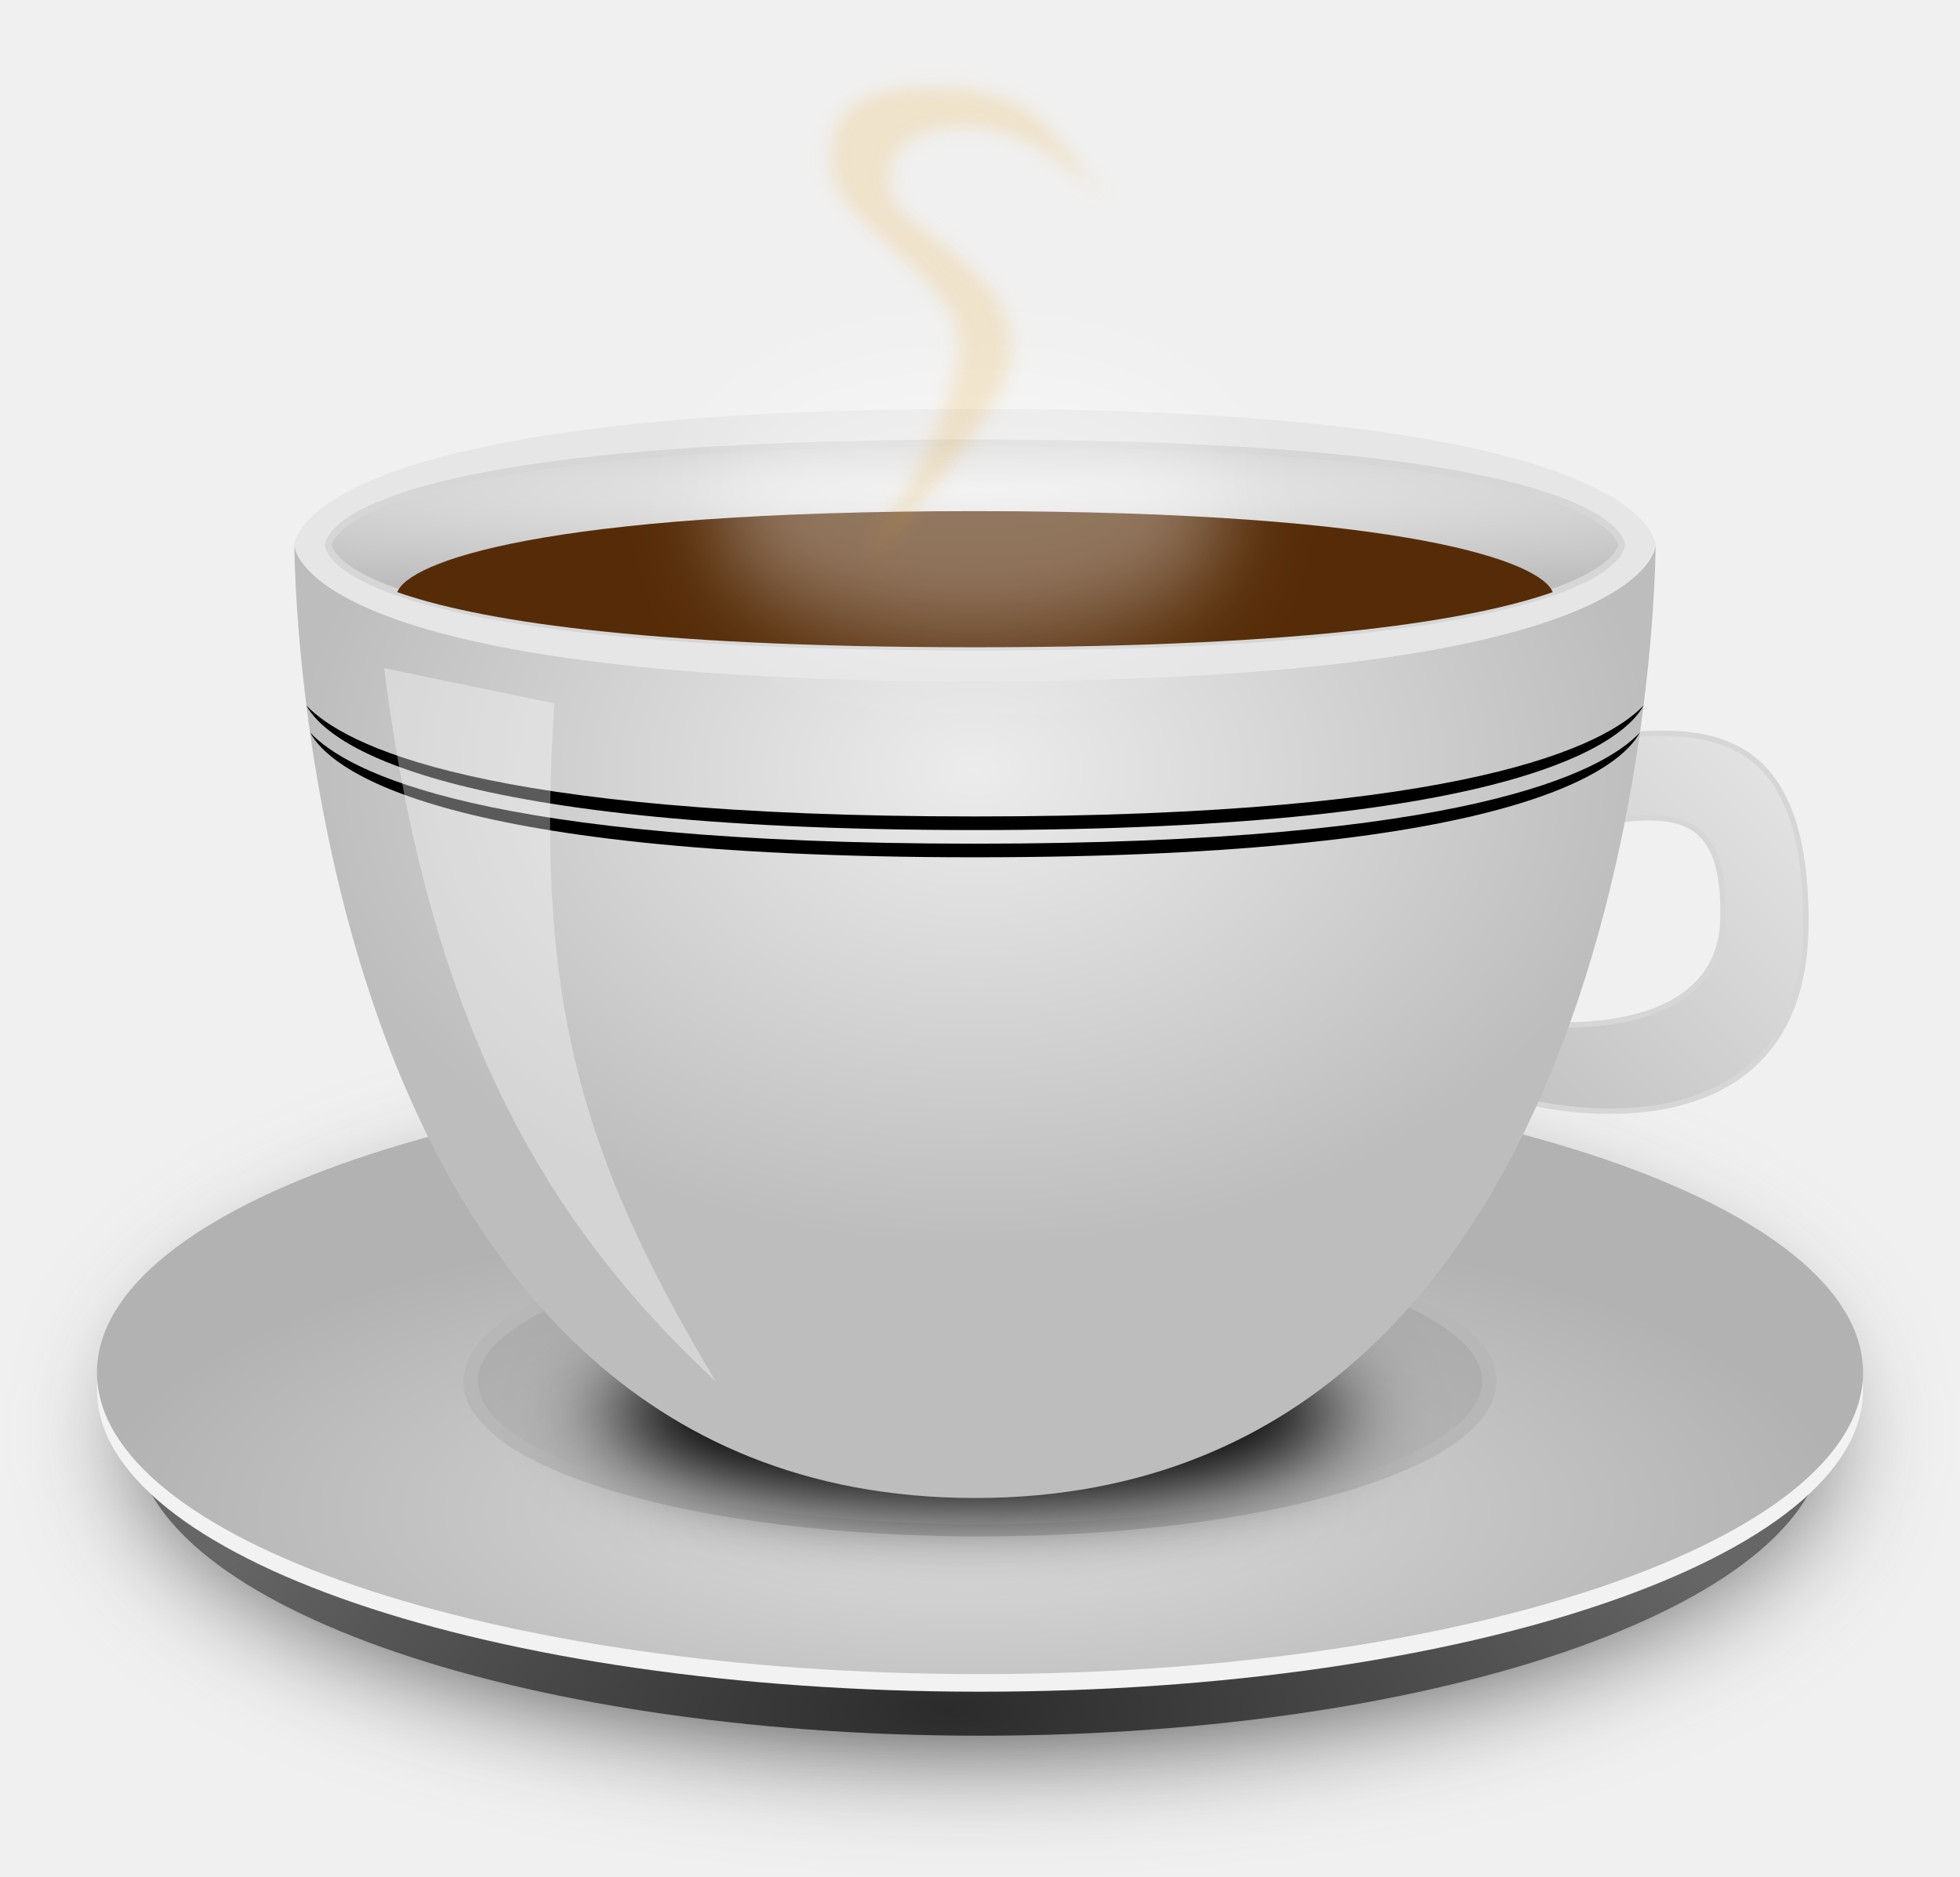
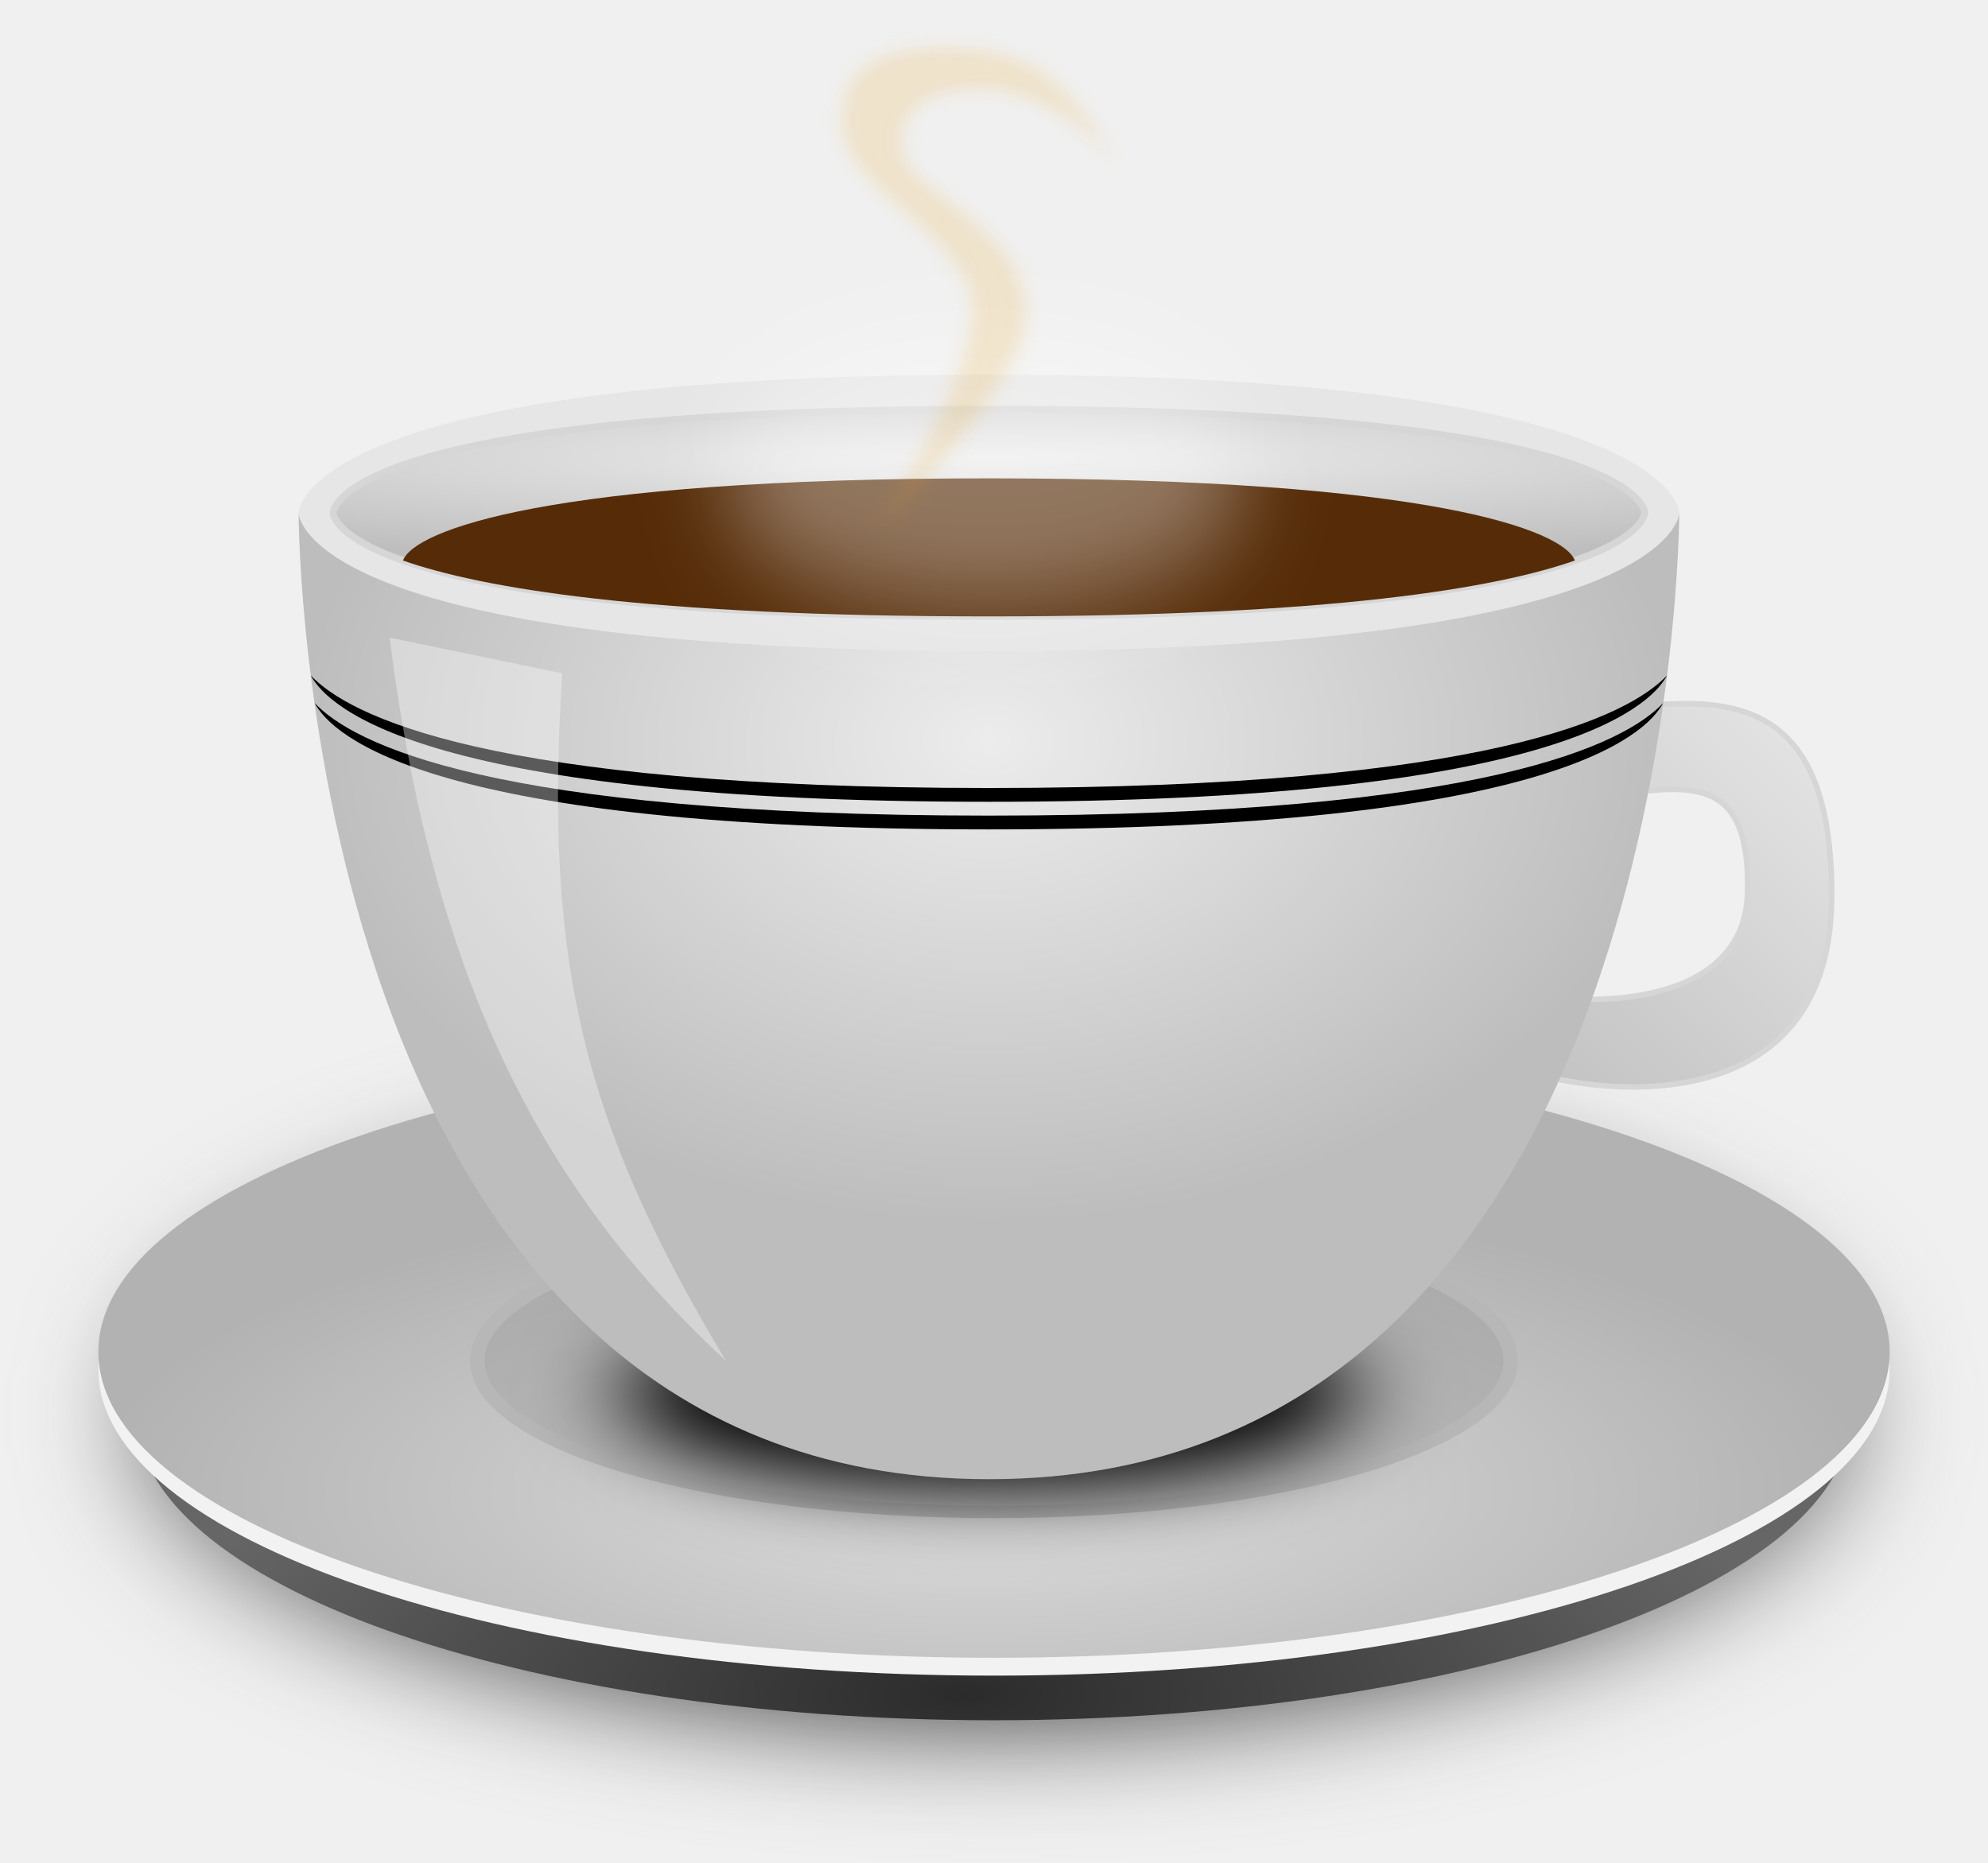
- <svg xmlns="http://www.w3.org/2000/svg" xmlns:xlink="http://www.w3.org/1999/xlink" width="287.966" height="275.668" id="svg2" version="1.1">
+ <svg xmlns="http://www.w3.org/2000/svg" xmlns:xlink="http://www.w3.org/1999/xlink" width="287.966" height="269.872" id="svg2" version="1.1">
  <defs id="defs4">
    <linearGradient id="linearGradient3817">
      <stop style="stop-color:#bdbdbd;stop-opacity:1;" offset="0" id="stop3819" />
      <stop style="stop-color:#ececec;stop-opacity:1;" offset="1" id="stop3821" />
    </linearGradient>
    <linearGradient id="linearGradient3801">
      <stop style="stop-color:#ececec;stop-opacity:1;" offset="0" id="stop3803" />
      <stop style="stop-color:#bdbdbd;stop-opacity:1;" offset="1" id="stop3805" />
    </linearGradient>
    <linearGradient id="linearGradient3791">
      <stop style="stop-color:#ececec;stop-opacity:1;" offset="0" id="stop3793" />
      <stop style="stop-color:#bdbdbd;stop-opacity:1;" offset="1" id="stop3795" />
    </linearGradient>
    <linearGradient id="linearGradient3767">
      <stop style="stop-color:#2b2b2b;stop-opacity:1;" offset="0" id="stop3769" />
      <stop style="stop-color:#666666;stop-opacity:1;" offset="1" id="stop3771" />
    </linearGradient>
    <linearGradient id="linearGradient3755">
      <stop style="stop-color:#dddddd;stop-opacity:1;" offset="0" id="stop3757" />
      <stop style="stop-color:#b2b2b2;stop-opacity:1;" offset="1" id="stop3759" />
    </linearGradient>
-     <filter id="filter3781" x="-0.08" width="1.159" y="-0.233" height="1.466" color-interpolation-filters="sRGB">
+     <filter id="filter3781" x="-0.08" width="1.159" y="-0.233" height="1.466" style="color-interpolation-filters:sRGB">
      <feGaussianBlur stdDeviation="13.323" id="feGaussianBlur3783" />
    </filter>
-     <filter id="filter3842" x="-0.182" width="1.364" y="-0.445" height="1.891" color-interpolation-filters="sRGB">
+     <filter id="filter3842" x="-0.182" width="1.364" y="-0.445" height="1.891" style="color-interpolation-filters:sRGB">
      <feGaussianBlur stdDeviation="4.404" id="feGaussianBlur3844" />
    </filter>
-     <filter id="filter3868" color-interpolation-filters="sRGB">
+     <filter id="filter3868" style="color-interpolation-filters:sRGB">
      <feGaussianBlur stdDeviation="1.865" id="feGaussianBlur3870" />
    </filter>
    <linearGradient xlink:href="#linearGradient3817" id="linearGradient3884" gradientUnits="userSpaceOnUse" x1="343.333" y1="220.759" x2="422.529" y2="140.957" />
-     <radialGradient xlink:href="#linearGradient3791" id="radialGradient3886" gradientUnits="userSpaceOnUse" gradientTransform="matrix(1, 0, 0, 0.7, 0, 57.7087)" cx="280" cy="139.505" fx="280" fy="139.505" r="100" />
-     <radialGradient xlink:href="#linearGradient3801" id="radialGradient3888" gradientUnits="userSpaceOnUse" gradientTransform="matrix(1.83246, 2.65218e-08, 0, 0.162304, -233.089, 102.502)" cx="280" cy="73.072" fx="280" fy="73.072" r="95.5" />
-     <radialGradient xlink:href="#linearGradient3767" id="radialGradient3910" gradientUnits="userSpaceOnUse" gradientTransform="matrix(1, 0, 0, 0.341637, 0, 263.019)" cx="392.143" cy="583.493" fx="392.143" fy="583.493" r="200.714" />
-     <radialGradient xlink:href="#linearGradient3767" id="radialGradient3918" gradientUnits="userSpaceOnUse" gradientTransform="matrix(1, 0, 0, 0.341637, 0, 263.019)" cx="392.143" cy="583.493" fx="392.143" fy="583.493" r="200.714" />
-     <radialGradient xlink:href="#linearGradient3755" id="radialGradient3920" gradientUnits="userSpaceOnUse" gradientTransform="matrix(1, 0, 0, 0.341637, 0, 263.019)" cx="396.429" cy="491.499" fx="396.429" fy="491.499" r="200.714" />
-     <filter id="filter3939" x="-0.162" width="1.325" y="-0.475" height="1.951" color-interpolation-filters="sRGB">
+     <radialGradient xlink:href="#linearGradient3791" id="radialGradient3886" gradientUnits="userSpaceOnUse" gradientTransform="matrix(1,0,0,0.7,0,57.7087)" cx="280" cy="139.505" fx="280" fy="139.505" r="100" />
+     <radialGradient xlink:href="#linearGradient3801" id="radialGradient3888" gradientUnits="userSpaceOnUse" gradientTransform="matrix(1.83246,2.65218e-8,0,0.162304,-233.089,102.502)" cx="280" cy="73.072" fx="280" fy="73.072" r="95.5" />
+     <radialGradient xlink:href="#linearGradient3767" id="radialGradient3910" gradientUnits="userSpaceOnUse" gradientTransform="matrix(1,0,0,0.341637,0,263.019)" cx="392.143" cy="583.493" fx="392.143" fy="583.493" r="200.714" />
+     <radialGradient xlink:href="#linearGradient3767" id="radialGradient3918" gradientUnits="userSpaceOnUse" gradientTransform="matrix(1,0,0,0.341637,0,263.019)" cx="392.143" cy="583.493" fx="392.143" fy="583.493" r="200.714" />
+     <radialGradient xlink:href="#linearGradient3755" id="radialGradient3920" gradientUnits="userSpaceOnUse" gradientTransform="matrix(1,0,0,0.341637,0,263.019)" cx="396.429" cy="491.499" fx="396.429" fy="491.499" r="200.714" />
+     <filter id="filter3939" x="-0.162" width="1.325" y="-0.475" height="1.951" style="color-interpolation-filters:sRGB">
      <feGaussianBlur stdDeviation="27.158" id="feGaussianBlur3941" />
    </filter>
-     <radialGradient xlink:href="#linearGradient3801" id="radialGradient3950" gradientUnits="userSpaceOnUse" gradientTransform="matrix(1.83246, 2.65218e-08, 0, 0.162304, -125.31, 250.603)" cx="280" cy="73.072" fx="280" fy="73.072" r="95.5" />
-     <radialGradient xlink:href="#linearGradient3791" id="radialGradient3953" gradientUnits="userSpaceOnUse" gradientTransform="matrix(1, 0, 0, 0.7, 107.779, 205.809)" cx="280" cy="139.505" fx="280" fy="139.505" r="100" />
-     <linearGradient xlink:href="#linearGradient3817" id="linearGradient3957" gradientUnits="userSpaceOnUse" x1="343.333" y1="220.759" x2="422.529" y2="140.957" gradientTransform="matrix(0.800412, 0, 0, 0.800412, 185.295, 183.555)" />
-     <linearGradient xlink:href="#linearGradient3817" id="linearGradient3971" gradientUnits="userSpaceOnUse" gradientTransform="matrix(0.800412, 0, 0, 0.800412, 185.295, 183.555)" x1="343.333" y1="220.759" x2="422.529" y2="140.957" />
-     <radialGradient xlink:href="#linearGradient3791" id="radialGradient3973" gradientUnits="userSpaceOnUse" gradientTransform="matrix(1, 0, 0, 0.7, 107.779, 205.809)" cx="280" cy="139.505" fx="280" fy="139.505" r="100" />
-     <radialGradient xlink:href="#linearGradient3801" id="radialGradient3975" gradientUnits="userSpaceOnUse" gradientTransform="matrix(1.83246, 2.65218e-08, 0, 0.162304, -125.31, 250.603)" cx="280" cy="73.072" fx="280" fy="73.072" r="95.5" />
-     <radialGradient xlink:href="#linearGradient3767" id="radialGradient3997" gradientUnits="userSpaceOnUse" gradientTransform="matrix(1, 0, 0, 0.341637, 0, 263.019)" cx="392.143" cy="583.493" fx="392.143" fy="583.493" r="200.714" />
-     <radialGradient xlink:href="#linearGradient3767" id="radialGradient3999" gradientUnits="userSpaceOnUse" gradientTransform="matrix(1, 0, 0, 0.341637, 0, 263.019)" cx="392.143" cy="583.493" fx="392.143" fy="583.493" r="200.714" />
-     <radialGradient xlink:href="#linearGradient3755" id="radialGradient4001" gradientUnits="userSpaceOnUse" gradientTransform="matrix(1, 0, 0, 0.341637, 0, 263.019)" cx="396.429" cy="491.499" fx="396.429" fy="491.499" r="200.714" />
-     <linearGradient xlink:href="#linearGradient3817" id="linearGradient4003" gradientUnits="userSpaceOnUse" gradientTransform="matrix(0.800412, 0, 0, 0.800412, 185.295, 183.555)" x1="343.333" y1="220.759" x2="422.529" y2="140.957" />
-     <radialGradient xlink:href="#linearGradient3791" id="radialGradient4005" gradientUnits="userSpaceOnUse" gradientTransform="matrix(1, 0, 0, 0.7, 107.779, 205.809)" cx="280" cy="139.505" fx="280" fy="139.505" r="100" />
-     <radialGradient xlink:href="#linearGradient3801" id="radialGradient4007" gradientUnits="userSpaceOnUse" gradientTransform="matrix(1.83246, 2.65218e-08, 0, 0.162304, -125.31, 250.603)" cx="280" cy="73.072" fx="280" fy="73.072" r="95.5" />
-     <linearGradient xlink:href="#linearGradient3817" id="linearGradient3061" gradientUnits="userSpaceOnUse" gradientTransform="matrix(0.800412, 0, 0, 0.800412, 185.295, 183.555)" x1="343.333" y1="220.759" x2="422.529" y2="140.957" />
-     <radialGradient xlink:href="#linearGradient3791" id="radialGradient3063" gradientUnits="userSpaceOnUse" gradientTransform="matrix(1, 0, 0, 0.7, 107.779, 205.809)" cx="280" cy="139.505" fx="280" fy="139.505" r="100" />
-     <radialGradient xlink:href="#linearGradient3801" id="radialGradient3065" gradientUnits="userSpaceOnUse" gradientTransform="matrix(1.83246, 2.65218e-08, 0, 0.162304, -125.31, 250.603)" cx="280" cy="73.072" fx="280" fy="73.072" r="95.5" />
-     <radialGradient xlink:href="#linearGradient3801" id="radialGradient3074" gradientUnits="userSpaceOnUse" gradientTransform="matrix(1.83246, 2.65218e-08, 0, 0.162304, -123.31, 250.603)" cx="280" cy="73.072" fx="280" fy="73.072" r="95.5" />
-     <radialGradient xlink:href="#linearGradient3791" id="radialGradient3077" gradientUnits="userSpaceOnUse" gradientTransform="matrix(1, 0, 0, 0.7, 109.779, 205.809)" cx="280" cy="139.505" fx="280" fy="139.505" r="100" />
-     <linearGradient xlink:href="#linearGradient3817" id="linearGradient3081" gradientUnits="userSpaceOnUse" gradientTransform="matrix(0.800412, 0, 0, 0.800412, 187.295, 183.555)" x1="343.333" y1="220.759" x2="422.529" y2="140.957" />
-     <radialGradient xlink:href="#linearGradient3767" id="radialGradient3083" gradientUnits="userSpaceOnUse" gradientTransform="matrix(1, 0, 0, 0.341637, 0, 263.019)" cx="392.143" cy="583.493" fx="392.143" fy="583.493" r="200.714" />
-     <radialGradient xlink:href="#linearGradient3767" id="radialGradient3085" gradientUnits="userSpaceOnUse" gradientTransform="matrix(1, 0, 0, 0.341637, 0, 263.019)" cx="392.143" cy="583.493" fx="392.143" fy="583.493" r="200.714" />
-     <radialGradient xlink:href="#linearGradient3755" id="radialGradient3087" gradientUnits="userSpaceOnUse" gradientTransform="matrix(1, 0, 0, 0.341637, 0, 263.019)" cx="396.429" cy="491.499" fx="396.429" fy="491.499" r="200.714" />
+     <radialGradient xlink:href="#linearGradient3801" id="radialGradient3950" gradientUnits="userSpaceOnUse" gradientTransform="matrix(1.83246,2.65218e-8,0,0.162304,-125.31,250.603)" cx="280" cy="73.072" fx="280" fy="73.072" r="95.5" />
+     <radialGradient xlink:href="#linearGradient3791" id="radialGradient3953" gradientUnits="userSpaceOnUse" gradientTransform="matrix(1,0,0,0.7,107.779,205.809)" cx="280" cy="139.505" fx="280" fy="139.505" r="100" />
+     <linearGradient xlink:href="#linearGradient3817" id="linearGradient3957" gradientUnits="userSpaceOnUse" x1="343.333" y1="220.759" x2="422.529" y2="140.957" gradientTransform="matrix(0.800412,0,0,0.800412,185.295,183.555)" />
+     <linearGradient xlink:href="#linearGradient3817" id="linearGradient3971" gradientUnits="userSpaceOnUse" gradientTransform="matrix(0.800412,0,0,0.800412,185.295,183.555)" x1="343.333" y1="220.759" x2="422.529" y2="140.957" />
+     <radialGradient xlink:href="#linearGradient3791" id="radialGradient3973" gradientUnits="userSpaceOnUse" gradientTransform="matrix(1,0,0,0.7,107.779,205.809)" cx="280" cy="139.505" fx="280" fy="139.505" r="100" />
+     <radialGradient xlink:href="#linearGradient3801" id="radialGradient3975" gradientUnits="userSpaceOnUse" gradientTransform="matrix(1.83246,2.65218e-8,0,0.162304,-125.31,250.603)" cx="280" cy="73.072" fx="280" fy="73.072" r="95.5" />
+     <radialGradient xlink:href="#linearGradient3767" id="radialGradient3997" gradientUnits="userSpaceOnUse" gradientTransform="matrix(1,0,0,0.341637,0,263.019)" cx="392.143" cy="583.493" fx="392.143" fy="583.493" r="200.714" />
+     <radialGradient xlink:href="#linearGradient3767" id="radialGradient3999" gradientUnits="userSpaceOnUse" gradientTransform="matrix(1,0,0,0.341637,0,263.019)" cx="392.143" cy="583.493" fx="392.143" fy="583.493" r="200.714" />
+     <radialGradient xlink:href="#linearGradient3755" id="radialGradient4001" gradientUnits="userSpaceOnUse" gradientTransform="matrix(1,0,0,0.341637,0,263.019)" cx="396.429" cy="491.499" fx="396.429" fy="491.499" r="200.714" />
+     <linearGradient xlink:href="#linearGradient3817" id="linearGradient4003" gradientUnits="userSpaceOnUse" gradientTransform="matrix(0.800412,0,0,0.800412,185.295,183.555)" x1="343.333" y1="220.759" x2="422.529" y2="140.957" />
+     <radialGradient xlink:href="#linearGradient3791" id="radialGradient4005" gradientUnits="userSpaceOnUse" gradientTransform="matrix(1,0,0,0.7,107.779,205.809)" cx="280" cy="139.505" fx="280" fy="139.505" r="100" />
+     <radialGradient xlink:href="#linearGradient3801" id="radialGradient4007" gradientUnits="userSpaceOnUse" gradientTransform="matrix(1.83246,2.65218e-8,0,0.162304,-125.31,250.603)" cx="280" cy="73.072" fx="280" fy="73.072" r="95.5" />
+     <linearGradient xlink:href="#linearGradient3817" id="linearGradient3061" gradientUnits="userSpaceOnUse" gradientTransform="matrix(0.800412,0,0,0.800412,185.295,183.555)" x1="343.333" y1="220.759" x2="422.529" y2="140.957" />
+     <radialGradient xlink:href="#linearGradient3791" id="radialGradient3063" gradientUnits="userSpaceOnUse" gradientTransform="matrix(1,0,0,0.7,107.779,205.809)" cx="280" cy="139.505" fx="280" fy="139.505" r="100" />
+     <radialGradient xlink:href="#linearGradient3801" id="radialGradient3065" gradientUnits="userSpaceOnUse" gradientTransform="matrix(1.83246,2.65218e-8,0,0.162304,-125.31,250.603)" cx="280" cy="73.072" fx="280" fy="73.072" r="95.5" />
+     <radialGradient xlink:href="#linearGradient3801" id="radialGradient3074" gradientUnits="userSpaceOnUse" gradientTransform="matrix(1.83246,2.65218e-8,0,0.162304,-123.31,250.603)" cx="280" cy="73.072" fx="280" fy="73.072" r="95.5" />
+     <radialGradient xlink:href="#linearGradient3791" id="radialGradient3077" gradientUnits="userSpaceOnUse" gradientTransform="matrix(1,0,0,0.7,109.779,205.809)" cx="280" cy="139.505" fx="280" fy="139.505" r="100" />
+     <linearGradient xlink:href="#linearGradient3817" id="linearGradient3081" gradientUnits="userSpaceOnUse" gradientTransform="matrix(0.800412,0,0,0.800412,187.295,183.555)" x1="343.333" y1="220.759" x2="422.529" y2="140.957" />
+     <radialGradient xlink:href="#linearGradient3767" id="radialGradient3083" gradientUnits="userSpaceOnUse" gradientTransform="matrix(1,0,0,0.341637,0,263.019)" cx="392.143" cy="583.493" fx="392.143" fy="583.493" r="200.714" />
+     <radialGradient xlink:href="#linearGradient3767" id="radialGradient3085" gradientUnits="userSpaceOnUse" gradientTransform="matrix(1,0,0,0.341637,0,263.019)" cx="392.143" cy="583.493" fx="392.143" fy="583.493" r="200.714" />
+     <radialGradient xlink:href="#linearGradient3755" id="radialGradient3087" gradientUnits="userSpaceOnUse" gradientTransform="matrix(1,0,0,0.341637,0,263.019)" cx="396.429" cy="491.499" fx="396.429" fy="491.499" r="200.714" />
  </defs>
-   <g id="layer1" transform="translate(-246.532, -190.385)">
+   <g id="layer1" transform="translate(-246.5321,-196.1806)">
    <g id="g3094">
-       <path transform="matrix(0.618775, 0, 0, 0.646379, 143.447, 142.829)" style="fill:url(#radialGradient3083);fill-opacity:1;fill-rule:nonzero;stroke:none;filter:url(#filter3781)" id="path3779" d="m 600,399.505 a 200.714,68.571 0 1 1 -401.429,0 200.714,68.571 0 1 1 401.429,0 z" />
-       <path d="m 600,399.505 a 200.714,68.571 0 1 1 -401.429,0 200.714,68.571 0 1 1 401.429,0 z" id="path3765" style="fill:url(#radialGradient3085);fill-opacity:1;fill-rule:nonzero;stroke:none" transform="matrix(0.618775, 0, 0, 0.646379, 143.447, 142.829)" />
-       <path transform="matrix(0.646379, 0, 0, 0.646379, 132.426, 136.365)" style="fill:#f2f2f2;fill-opacity:1;fill-rule:nonzero;stroke:none" id="path3763" d="m 600,399.505 a 200.714,68.571 0 1 1 -401.429,0 200.714,68.571 0 1 1 401.429,0 z" />
-       <path transform="matrix(0.646379, 0, 0, 0.646379, 132.426, 133.78)" d="m 600,399.505 a 200.714,68.571 0 1 1 -401.429,0 200.714,68.571 0 1 1 401.429,0 z" id="path2985" style="fill:url(#radialGradient3087);fill-opacity:1;fill-rule:nonzero;stroke:none" />
-       <path transform="matrix(0.372876, 0, 0, 0.319443, 241.631, 265.685)" style="fill:#979797;fill-opacity:0.392;fill-rule:nonzero;stroke:#b7b7b7;stroke-width:5.619;stroke-miterlimit:4;stroke-opacity:1;stroke-dasharray:none" id="path3775" d="m 600,399.505 a 200.714,68.571 0 1 1 -401.429,0 200.714,68.571 0 1 1 401.429,0 z" />
-       <path d="m 600,399.505 a 200.714,68.571 0 1 1 -401.429,0 200.714,68.571 0 1 1 401.429,0 z" id="path3926" style="fill:#000000;fill-opacity:1;fill-rule:nonzero;stroke:none;filter:url(#filter3939)" transform="matrix(0.265496, 0, 0, 0.200192, 283.77, 318.155)" />
+       <ellipse transform="matrix(0.618775,0,0,0.646379,143.447,142.829)" style="fill:url(#radialGradient3083);fill-opacity:1;fill-rule:nonzero;stroke:none;filter:url(#filter3781)" id="path3779" cx="399.286" cy="399.505" rx="200.714" ry="68.571" />
+       <ellipse id="path3765" style="fill:url(#radialGradient3085);fill-opacity:1;fill-rule:nonzero;stroke:none" transform="matrix(0.618775,0,0,0.646379,143.447,142.829)" cx="399.286" cy="399.505" rx="200.714" ry="68.571" />
+       <ellipse transform="matrix(0.646379,0,0,0.646379,132.426,136.365)" style="fill:#f2f2f2;fill-opacity:1;fill-rule:nonzero;stroke:none" id="path3763" cx="399.286" cy="399.505" rx="200.714" ry="68.571" />
+       <ellipse transform="matrix(0.646379,0,0,0.646379,132.426,133.78)" id="path2985" style="fill:url(#radialGradient3087);fill-opacity:1;fill-rule:nonzero;stroke:none" cx="399.286" cy="399.505" rx="200.714" ry="68.571" />
+       <ellipse transform="matrix(0.372876,0,0,0.319443,241.631,265.685)" style="fill:#979797;fill-opacity:0.392;fill-rule:nonzero;stroke:#b7b7b7;stroke-width:5.619;stroke-miterlimit:4;stroke-dasharray:none;stroke-opacity:1" id="path3775" cx="399.286" cy="399.505" rx="200.714" ry="68.571" />
+       <ellipse id="path3926" style="fill:#000000;fill-opacity:1;fill-rule:nonzero;stroke:none;filter:url(#filter3939)" transform="matrix(0.265496,0,0,0.200192,283.77,318.155)" cx="399.286" cy="399.505" rx="200.714" ry="68.571" />
      <path id="path3815" d="m 473.139,312.594 0.456,-13.039 c 16.793,-1.265 38.45,-8.391 38.258,26.633 -0.192,35.023 -38.646,28.281 -48.437,23.687 l 0.658,-10.564 c 7.097,2.485 35.212,4.818 35.599,-13.931 0.387,-18.749 -9.933,-15.438 -26.533,-12.785 z" style="fill:url(#linearGradient3081);fill-opacity:1;stroke:#d6d6d6;stroke-width:0.8;stroke-opacity:1" />
      <path id="path3787" d="m 289.779,270.463 c 0,0 0,-20 100,-20 100,0 100,20 100,20 0,0 0,20 -100,20 -100,0 -100,-20 -100,-20 z" style="fill:#e6e6e6;fill-opacity:1;stroke:none" />
      <path id="path3789" d="m 289.779,270.463 c 0,0 0,140 100,140 100,0 100,-140 100,-140 0,0 0,20 -100,20 -100,0 -100,-20 -100,-20 z" style="fill:url(#radialGradient3077);fill-opacity:1;stroke:none" />
      <path style="fill:url(#radialGradient3074);fill-opacity:1;stroke:#d6d6d6;stroke-opacity:1" d="m 294.779,270.463 c 0,0 0,-15 95,-15 95,0 95,15 95,15 0,0 0,15 -95,15 -95,0 -95,-15 -95,-15 z" id="path3799" />
      <path id="path3809" d="m 389.779,265.476 c -64.116,0 -83.293,7.594 -84.875,11.906 11.225,3.935 34.897,8.094 84.875,8.094 49.978,0 73.65,-4.159 84.875,-8.094 -1.582,-4.312 -20.759,-11.906 -84.875,-11.906 z" style="fill:#562c08;fill-opacity:1;stroke:none" />
      <path id="path3827" d="m 292.109,298.02 c 2.559,4.811 16.943,18.312 97.685,18.312 80.691,0 95.081,-13.493 97.654,-18.312 -5.463,5.781 -25.325,16.312 -97.654,16.312 -72.397,0 -92.243,-10.535 -97.685,-16.312 z" style="fill:#000000;fill-opacity:1;stroke:none" />
      <path style="fill:#000000;fill-opacity:1;stroke:none" d="m 291.541,294.02 c 2.574,4.811 17.042,18.312 98.253,18.312 81.16,0 95.634,-13.493 98.222,-18.312 -5.495,5.781 -25.472,16.312 -98.222,16.312 -72.818,0 -92.78,-10.535 -98.253,-16.312 z" id="path3832" />
      <path id="path3834" d="m 302.97,288.547 25.001,5.177 c -2.711,42.309 3.191,65.464 23.739,99.626 -25.412,-23.587 -42.165,-53.006 -48.74,-104.803 z" style="fill:#ffffff;fill-opacity:0.353;stroke:none" />
-       <path transform="matrix(1.31762, 0, 0, 1.673, 20.9841, 66.1965)" d="m 308.602,118.729 a 29.042,11.869 0 1 1 -58.084,0 29.042,11.869 0 1 1 58.084,0 z" id="path3836" style="fill:#ffffff;fill-opacity:0.353;fill-rule:nonzero;stroke:none;filter:url(#filter3842)" />
-       <path transform="matrix(0.69763, 0, 0, 0.617722, 194.056, 186.002)" id="path3846" d="m 307.319,54.772 c -11.669,-21.128 -16.926,-23.676 -27.873,-26.495 -20.947,-2.318 -29.969,3.084 -29.281,17.972 0.688,14.889 26.539,25.732 26.868,42.6 0.329,16.868 -19.631,51.743 -19.631,51.743 0,0 31.428,-33.991 30.989,-51.465 -0.439,-17.475 -21.707,-27.295 -24.675,-34.23 -2.968,-6.934 -1.469,-17.248 14.726,-17.438 16.195,-0.189 28.879,17.312 28.879,17.312 z" style="opacity:0.5;fill:#eaa21f;fill-opacity:0.353;stroke:none;filter:url(#filter3868)" />
+       <ellipse transform="matrix(1.31762,0,0,1.673,20.9841,66.1965)" id="path3836" style="fill:#ffffff;fill-opacity:0.353;fill-rule:nonzero;stroke:none;filter:url(#filter3842)" cx="279.56" cy="118.729" rx="29.042" ry="11.869" />
+       <path transform="matrix(0.69763,0,0,0.617722,194.056,186.002)" id="path3846" d="m 307.319,54.772 c -11.669,-21.128 -16.926,-23.676 -27.873,-26.495 -20.947,-2.318 -29.969,3.084 -29.281,17.972 0.688,14.889 26.539,25.732 26.868,42.6 0.329,16.868 -19.631,51.743 -19.631,51.743 0,0 31.428,-33.991 30.989,-51.465 -0.439,-17.475 -21.707,-27.295 -24.675,-34.23 -2.968,-6.934 -1.469,-17.248 14.726,-17.438 16.195,-0.189 28.879,17.312 28.879,17.312 z" style="opacity:0.5;fill:#eaa21f;fill-opacity:0.353;stroke:none;filter:url(#filter3868)" />
    </g>
  </g>
</svg>
